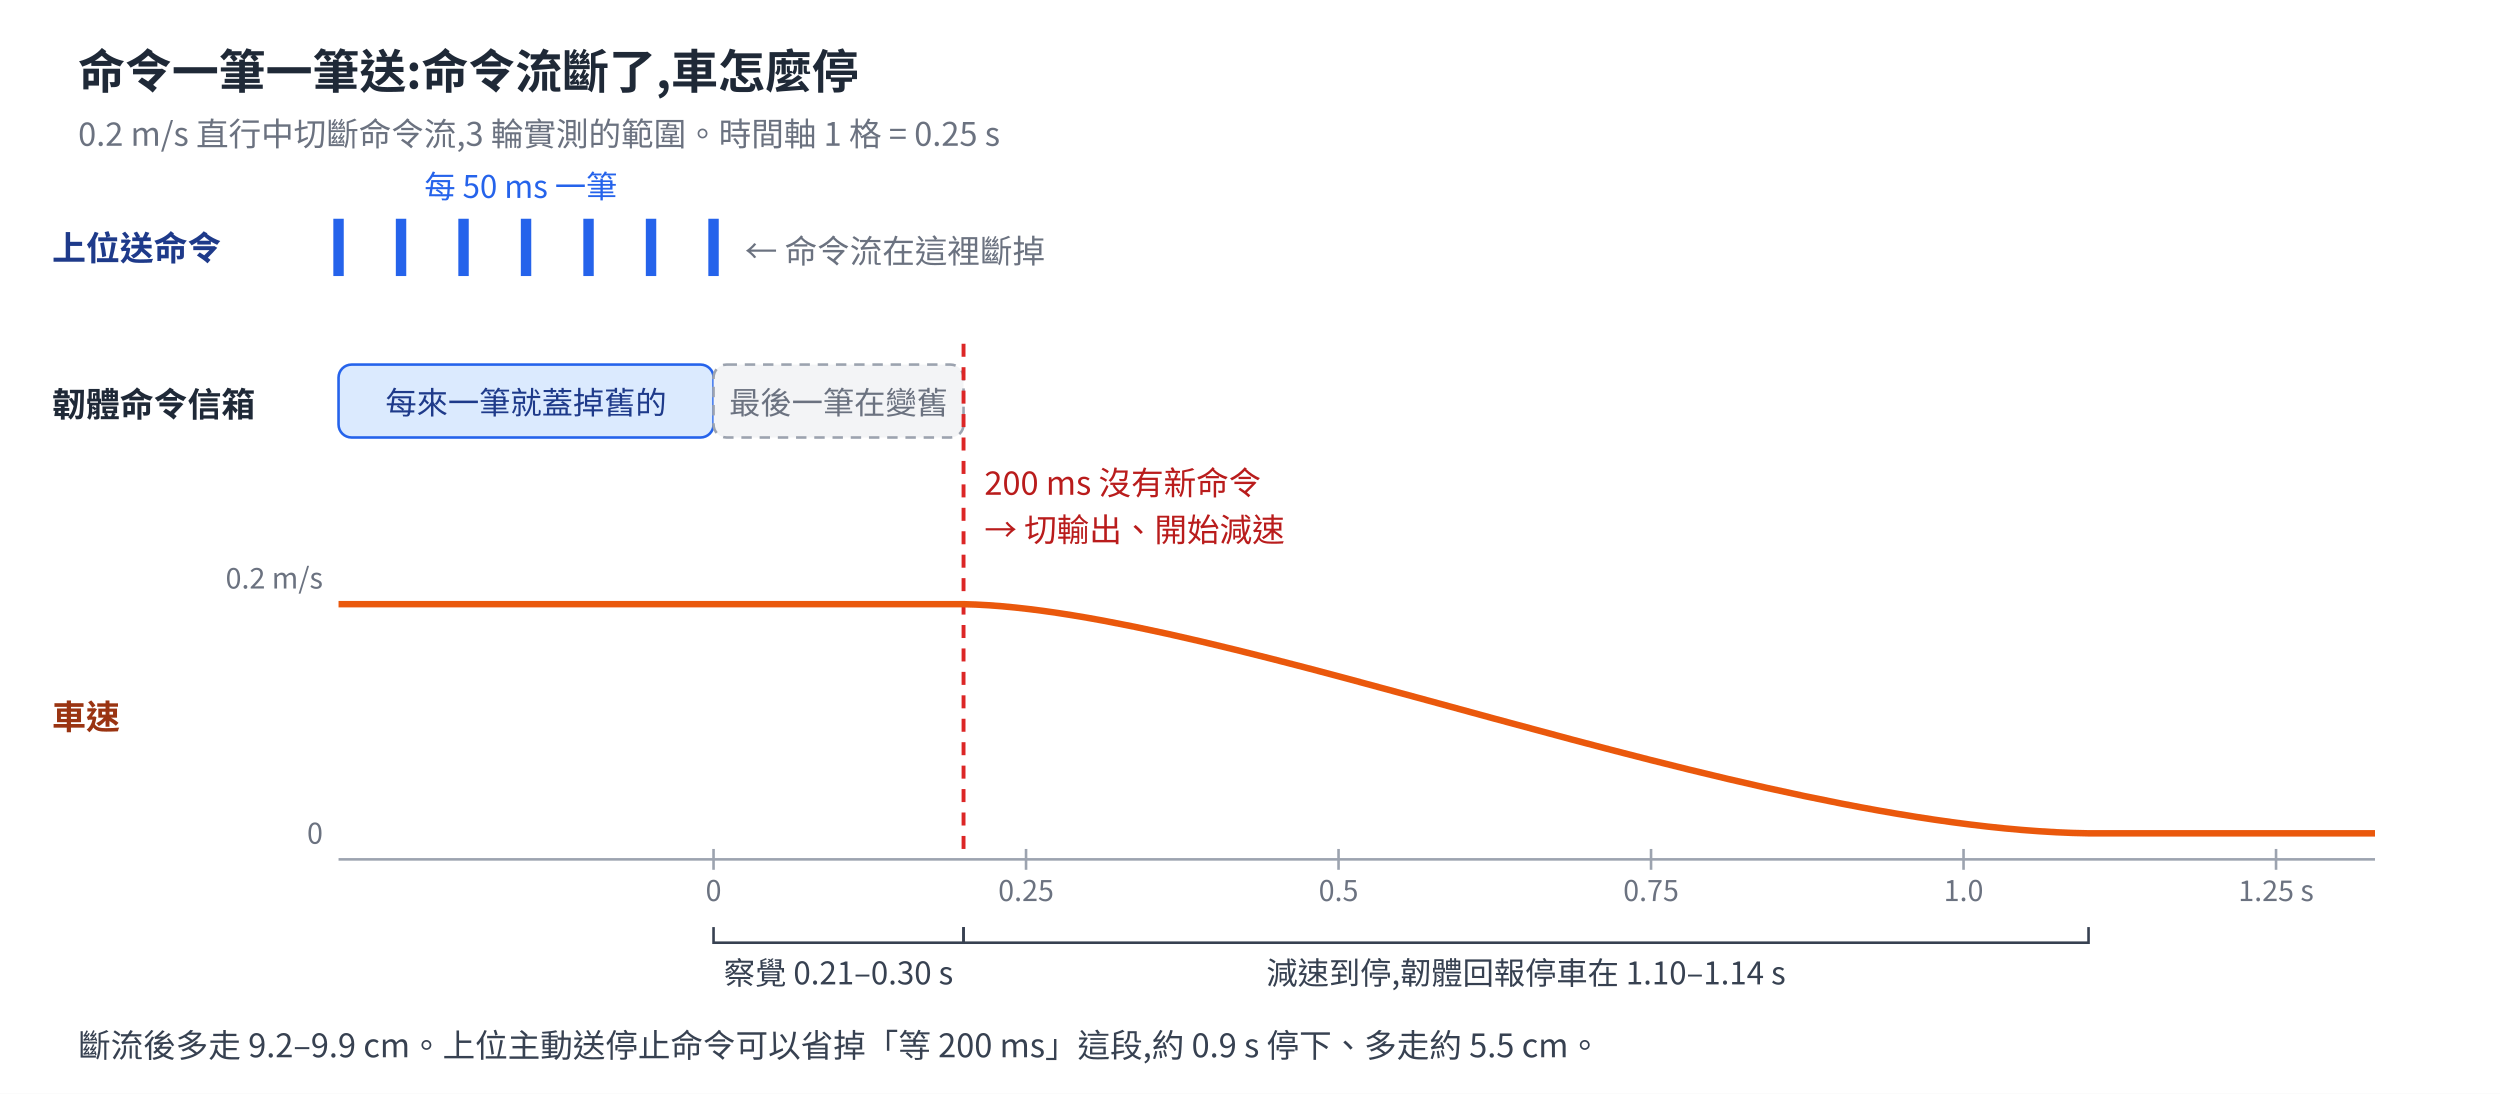
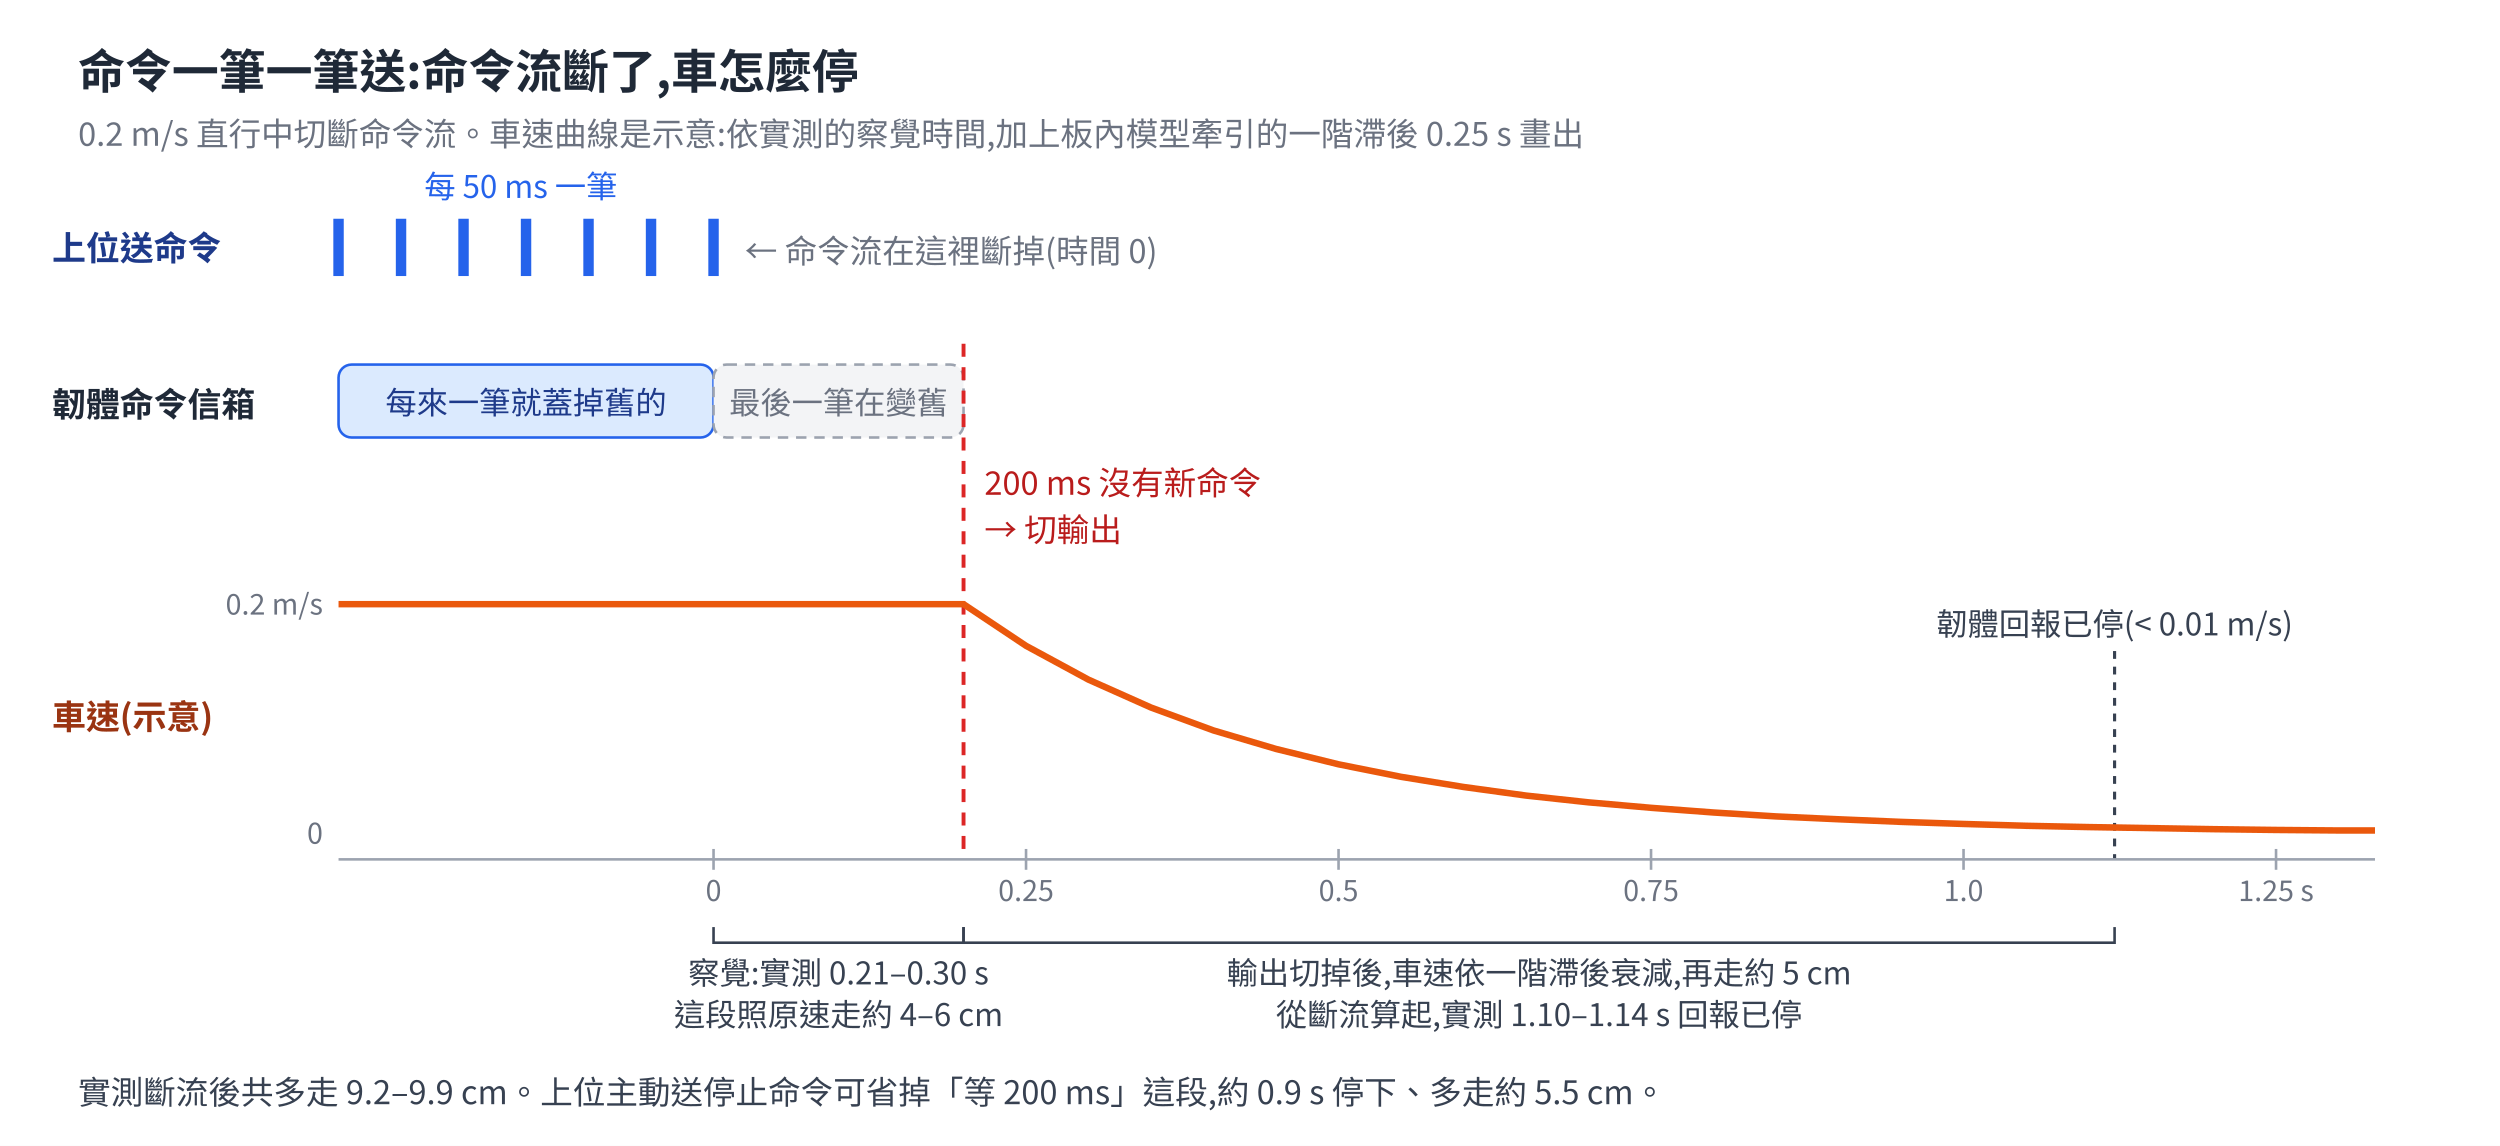
- <svg xmlns="http://www.w3.org/2000/svg" width="960" height="420" viewBox="0 0 960 420" font-family="'Noto Sans CJK TC','PingFang TC','Microsoft JhengHei',sans-serif">
-   <rect width="960" height="420" fill="#FFFFFF" />
+ <svg xmlns="http://www.w3.org/2000/svg" width="960" height="440" viewBox="0 0 960 440" font-family="'Noto Sans CJK TC','PingFang TC','Microsoft JhengHei',sans-serif">
+   <rect width="960" height="440" fill="#FFFFFF" />
  <text x="30" y="34" font-size="18" font-weight="700" fill="#1F2937">命令一筆一筆送:命令流斷了,車怎麼停</text>
-   <text x="30" y="56" font-size="12.5" fill="#6B7280">0.2 m/s 直行中切斷命令流,3 輪實測的範圍。時間軸 1 格 = 0.25 s</text>
+   <text x="30" y="56" font-size="12.5" fill="#6B7280">0.2 m/s 直行中切斷命令流。車速曲線是示意:依實測的察覺時間,加上板內模型牽引的一階滯後 0.25 s 畫出</text>
  <text x="20" y="100" font-size="13" font-weight="700" fill="#1E3A8A">上位送命令</text>
  <text x="20" y="160" font-size="13" font-weight="700" fill="#1F2937">韌體命令信箱</text>
-   <text x="20" y="280" font-size="13" font-weight="700" fill="#9A3412">車速</text>
+   <text x="20" y="280" font-size="13" font-weight="700" fill="#9A3412">車速(示意)</text>
  <g fill="#2563EB">
    <rect x="128" y="84" width="4" height="22" />
    <rect x="152" y="84" width="4" height="22" />
    <rect x="176" y="84" width="4" height="22" />
    <rect x="200" y="84" width="4" height="22" />
    <rect x="224" y="84" width="4" height="22" />
    <rect x="248" y="84" width="4" height="22" />
    <rect x="272" y="84" width="4" height="22" />
  </g>
  <text x="200" y="76" text-anchor="middle" font-size="12" fill="#2563EB">每 50 ms 一筆</text>
-   <text x="286" y="101" font-size="12.5" fill="#6B7280">← 命令流在這裡斷掉</text>
+   <text x="286" y="101" font-size="12.5" fill="#6B7280">← 命令流在這裡斷掉(時間 0)</text>
  <rect x="130" y="140" width="144" height="28" rx="5" fill="#DBEAFE" stroke="#2563EB" />
  <text x="202" y="159" text-anchor="middle" font-size="12" fill="#1E3A8A">每來一筆就蓋掉舊的</text>
  <rect x="274" y="140" width="96" height="28" rx="5" fill="#F3F4F6" stroke="#9CA3AF" stroke-dasharray="4 3" />
  <text x="322" y="159" text-anchor="middle" font-size="12" fill="#6B7280">最後一筆在變舊</text>
  <line x1="370" y1="132" x2="370" y2="330" stroke="#DC2626" stroke-width="1.5" stroke-dasharray="5 4" />
  <text x="378" y="190" font-size="12.5" fill="#B91C1C">200 ms 沒有新命令</text>
-   <text x="378" y="208" font-size="12.5" fill="#B91C1C">→ 切輸出、開始減速</text>
-   <text x="124" y="226" text-anchor="end" font-size="11" fill="#6B7280">0.2 m/s</text>
+   <text x="378" y="208" font-size="12.5" fill="#B91C1C">→ 切輸出</text>
+   <line x1="812" y1="250" x2="812" y2="330" stroke="#374151" stroke-width="1.2" stroke-dasharray="3 3" />
+   <text x="812" y="244" text-anchor="middle" font-size="12" fill="#374151">韌體回報已停(&lt; 0.01 m/s)</text>
+   <text x="124" y="236" text-anchor="end" font-size="11" fill="#6B7280">0.2 m/s</text>
  <text x="124" y="324" text-anchor="end" font-size="11" fill="#6B7280">0</text>
-   <path d="M130,232 H370 C470,234 670,318 802,320 H912" stroke="#EA580C" stroke-width="2.5" fill="none" />
+   <path d="M130,232 H370 L394.0,248.0 L418.0,261.0 L442.0,271.7 L466.0,280.5 L490.0,287.6 L514.0,293.5 L538.0,298.3 L562.0,302.2 L586.0,305.5 L610.0,308.1 L634.0,310.2 L658.0,312.0 L682.0,313.5 L706.0,314.6 L730.0,315.6 L754.0,316.4 L778.0,317.1 L802.0,317.6 L826.0,318.0 L850.0,318.4 L874.0,318.7 L898.0,318.9 H912" stroke="#EA580C" stroke-width="2.5" fill="none" />
  <line x1="130" y1="330" x2="912" y2="330" stroke="#9CA3AF" />
  <g font-size="11" fill="#6B7280" text-anchor="middle">
    <line x1="274" y1="326" x2="274" y2="334" stroke="#9CA3AF" />
    <text x="274" y="346">0</text>
    <line x1="394" y1="326" x2="394" y2="334" stroke="#9CA3AF" />
    <text x="394" y="346">0.25</text>
    <line x1="514" y1="326" x2="514" y2="334" stroke="#9CA3AF" />
    <text x="514" y="346">0.5</text>
    <line x1="634" y1="326" x2="634" y2="334" stroke="#9CA3AF" />
    <text x="634" y="346">0.75</text>
    <line x1="754" y1="326" x2="754" y2="334" stroke="#9CA3AF" />
    <text x="754" y="346">1.0</text>
    <line x1="874" y1="326" x2="874" y2="334" stroke="#9CA3AF" />
    <text x="874" y="346">1.25 s</text>
  </g>
  <path d="M274,356 V362 H370 V356" stroke="#374151" fill="none" />
-   <text x="322" y="378" text-anchor="middle" font-size="12" fill="#374151">察覺 0.21–0.30 s</text>
-   <path d="M370,356 V362 H802 V356" stroke="#374151" fill="none" />
-   <text x="586" y="378" text-anchor="middle" font-size="12" fill="#374151">減速到停,韌體回報停車在 1.10–1.14 s</text>
-   <text x="30" y="406" font-size="12.5" fill="#374151">斷流後多走 9.2–9.9 cm。上位主動送停止命令可以省掉「等 200 ms」這段,約 0.9 s 停下、多走約 5.5 cm。</text>
+   <text x="322" y="378" text-anchor="middle" font-size="12" fill="#374151">察覺:實測 0.21–0.30 s</text>
+   <text x="322" y="394" text-anchor="middle" font-size="12" fill="#374151">這段照原速走約 4–6 cm</text>
+   <path d="M370,356 V362 H812 V356" stroke="#374151" fill="none" />
+   <text x="591" y="378" text-anchor="middle" font-size="12" fill="#374151">輸出切掉後,車速依一階滯後衰減,再走約 5 cm</text>
+   <text x="591" y="394" text-anchor="middle" font-size="12" fill="#374151">從斷流算起,實測 1.10–1.14 s 回報已停</text>
+   <text x="30" y="424" font-size="12.5" fill="#374151">實測斷流後共多走 9.2–9.9 cm。上位主動送停止命令可省掉「等 200 ms」這段,約 0.9 s 停下、多走約 5.5 cm。</text>
</svg>
